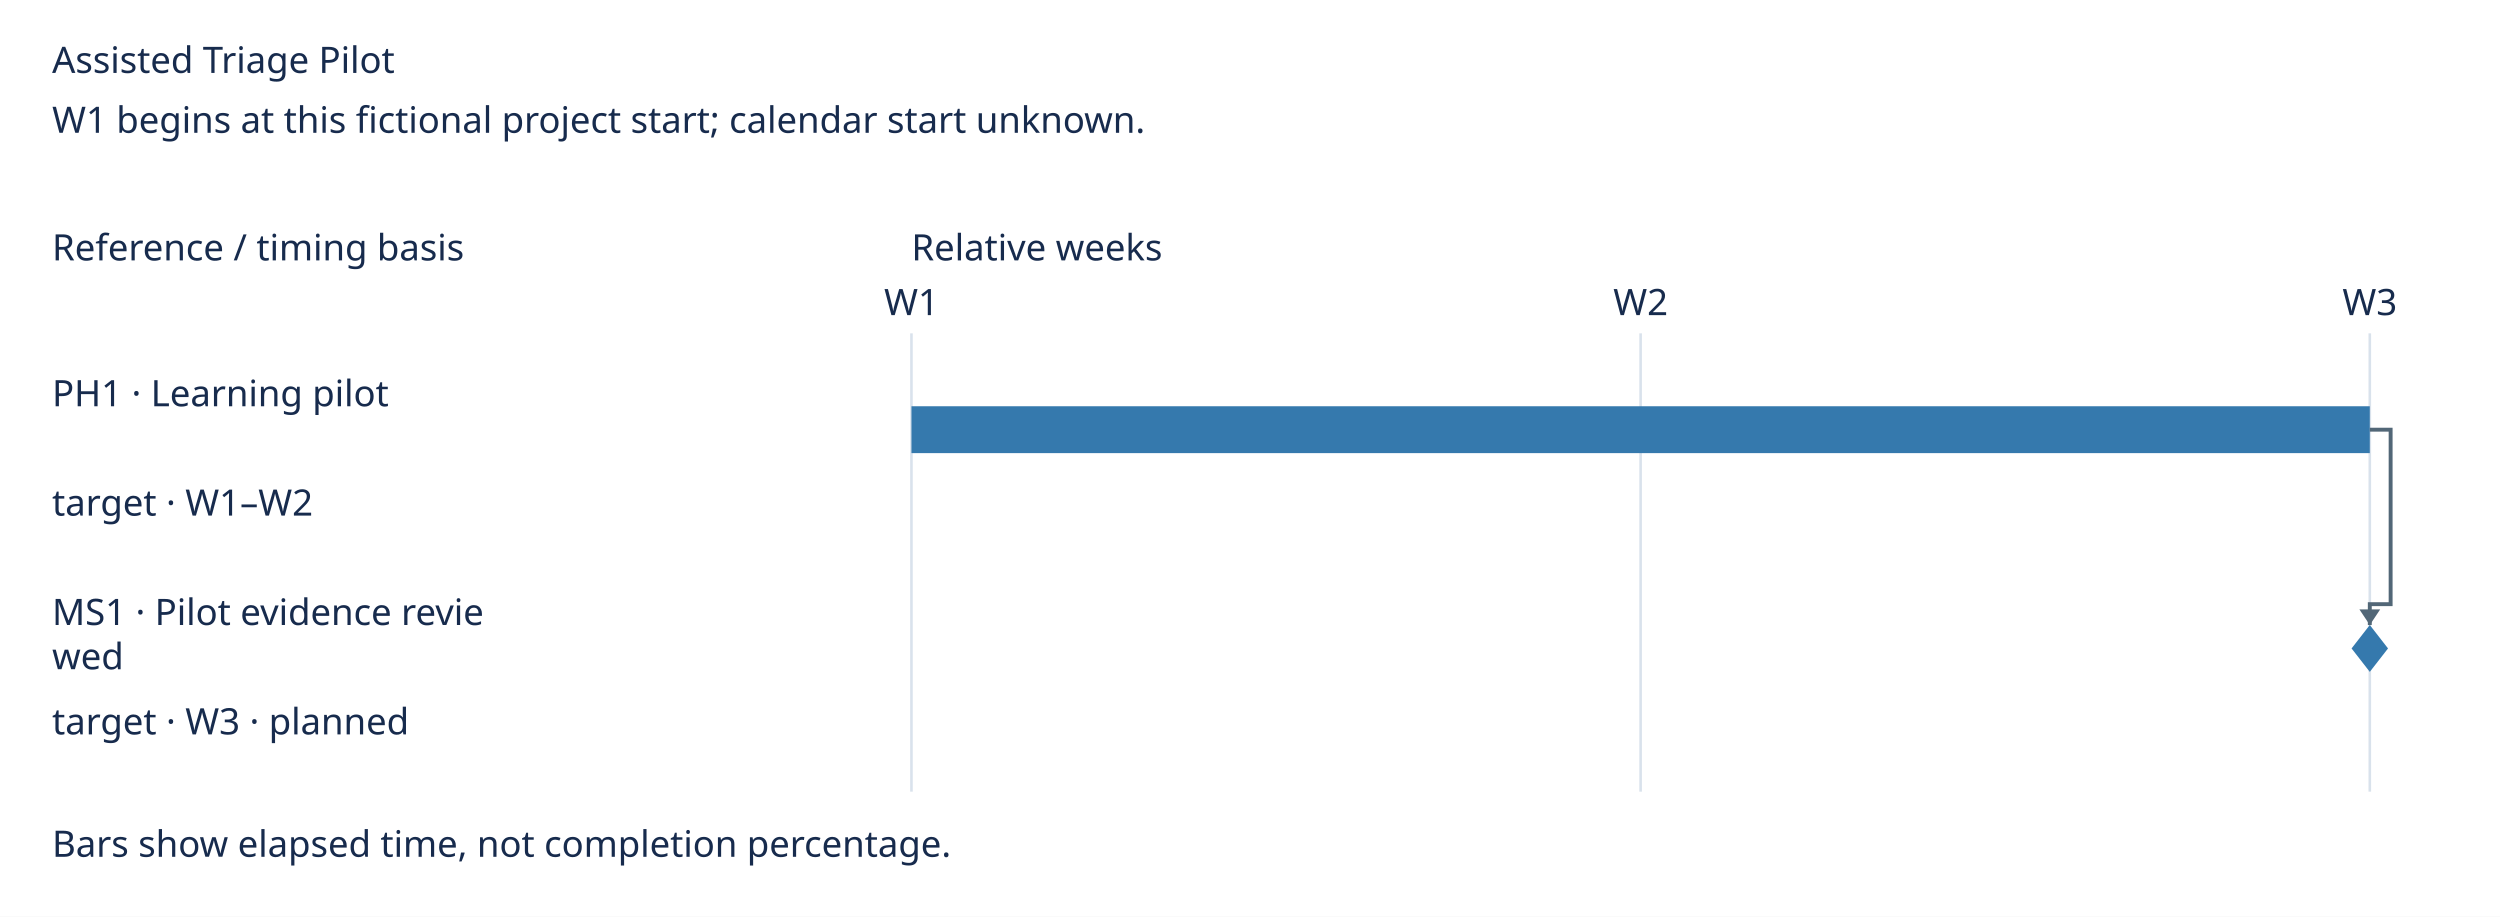
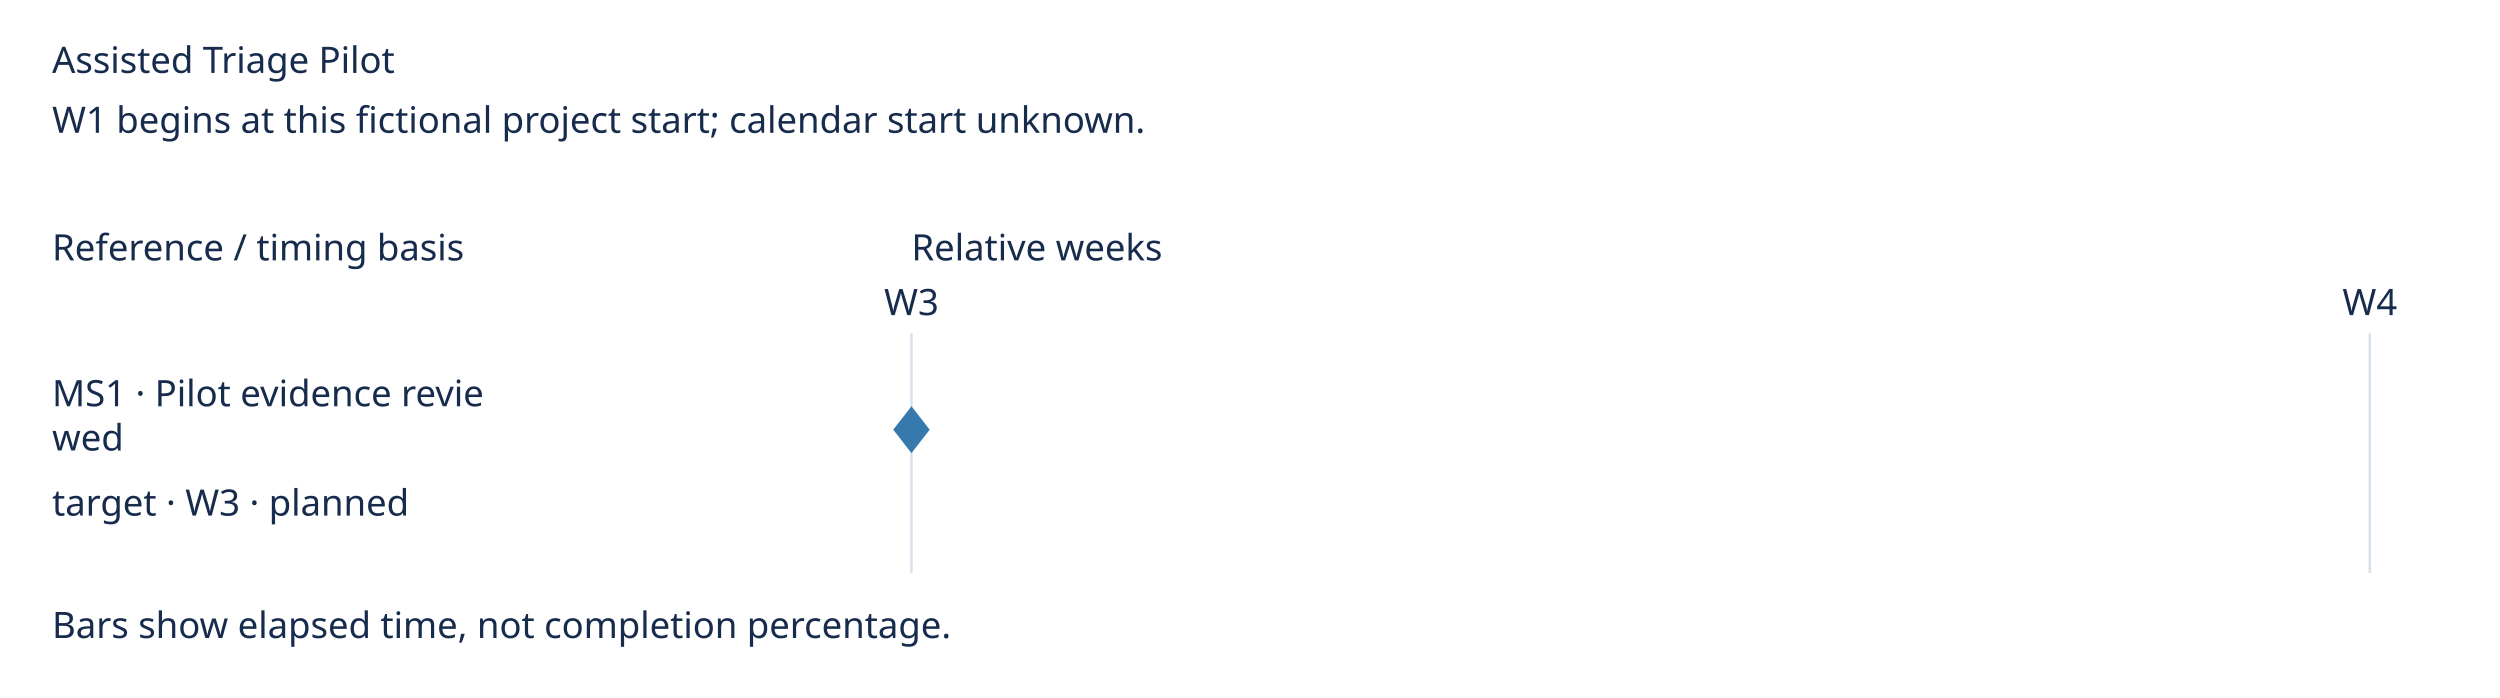
- <svg xmlns="http://www.w3.org/2000/svg" width="960" height="352" viewBox="0 0 960 352" role="img" aria-labelledby="title description">
+ <svg xmlns="http://www.w3.org/2000/svg" width="960" height="268" viewBox="0 0 960 268" role="img" aria-labelledby="title description">
  <style>text{font:14px sans-serif;fill:#172b4d} .grid{stroke:#d9e2ec;stroke-width:1}.span{fill:#3579ad}.milestone{fill:#3579ad}.dependency{fill:none;stroke:#526777;stroke-width:1.5}</style>
  <rect width="100%" height="100%" fill="#fff" />
  <text x="20" y="28">Assisted Triage Pilot</text>
  <text x="20" y="51">W1 begins at this fictional project start; calendar start unknown.</text>
  <text x="20" y="100">Reference / timing basis</text>
  <text x="350" y="100">Relative weeks</text>
-   <line x1="350.0" y1="128" x2="350.0" y2="304" class="grid" />
-   <text x="350.0" y="121" text-anchor="middle">W1</text>
-   <line x1="630.0" y1="128" x2="630.0" y2="304" class="grid" />
-   <text x="630.0" y="121" text-anchor="middle">W2</text>
-   <line x1="910.0" y1="128" x2="910.0" y2="304" class="grid" />
-   <text x="910.0" y="121" text-anchor="middle">W3</text>
-   <text x="20" y="156">PH1 · Learning pilot</text>
-   <text x="20" y="198">target · W1–W2</text>
-   <rect x="350.0" y="156" width="560.0" height="18" class="span" />
-   <text x="20" y="240">MS1 · Pilot evidence revie</text>
-   <text x="20" y="257">wed</text>
-   <text x="20" y="282">target · W3 · planned</text>
-   <polygon points="910.0,240 917.0,249 910.0,258 903.0,249" class="milestone" />
-   <path d="M 910.0 165 L 918.0 165 L 918.0 232 L 910.0 232 L 910.0 240" class="dependency" />
-   <polygon points="910.0,240 906.0,234 914.0,234" fill="#526777" />
-   <text x="20" y="329">Bars show elapsed time, not completion percentage.</text>
+   <line x1="350.0" y1="128" x2="350.0" y2="220" class="grid" />
+   <text x="350.0" y="121" text-anchor="middle">W3</text>
+   <line x1="910.0" y1="128" x2="910.0" y2="220" class="grid" />
+   <text x="910.0" y="121" text-anchor="middle">W4</text>
+   <text x="20" y="156">MS1 · Pilot evidence revie</text>
+   <text x="20" y="173">wed</text>
+   <text x="20" y="198">target · W3 · planned</text>
+   <polygon points="350.0,156 357.0,165 350.0,174 343.0,165" class="milestone" />
+   <text x="20" y="245">Bars show elapsed time, not completion percentage.</text>
</svg>
